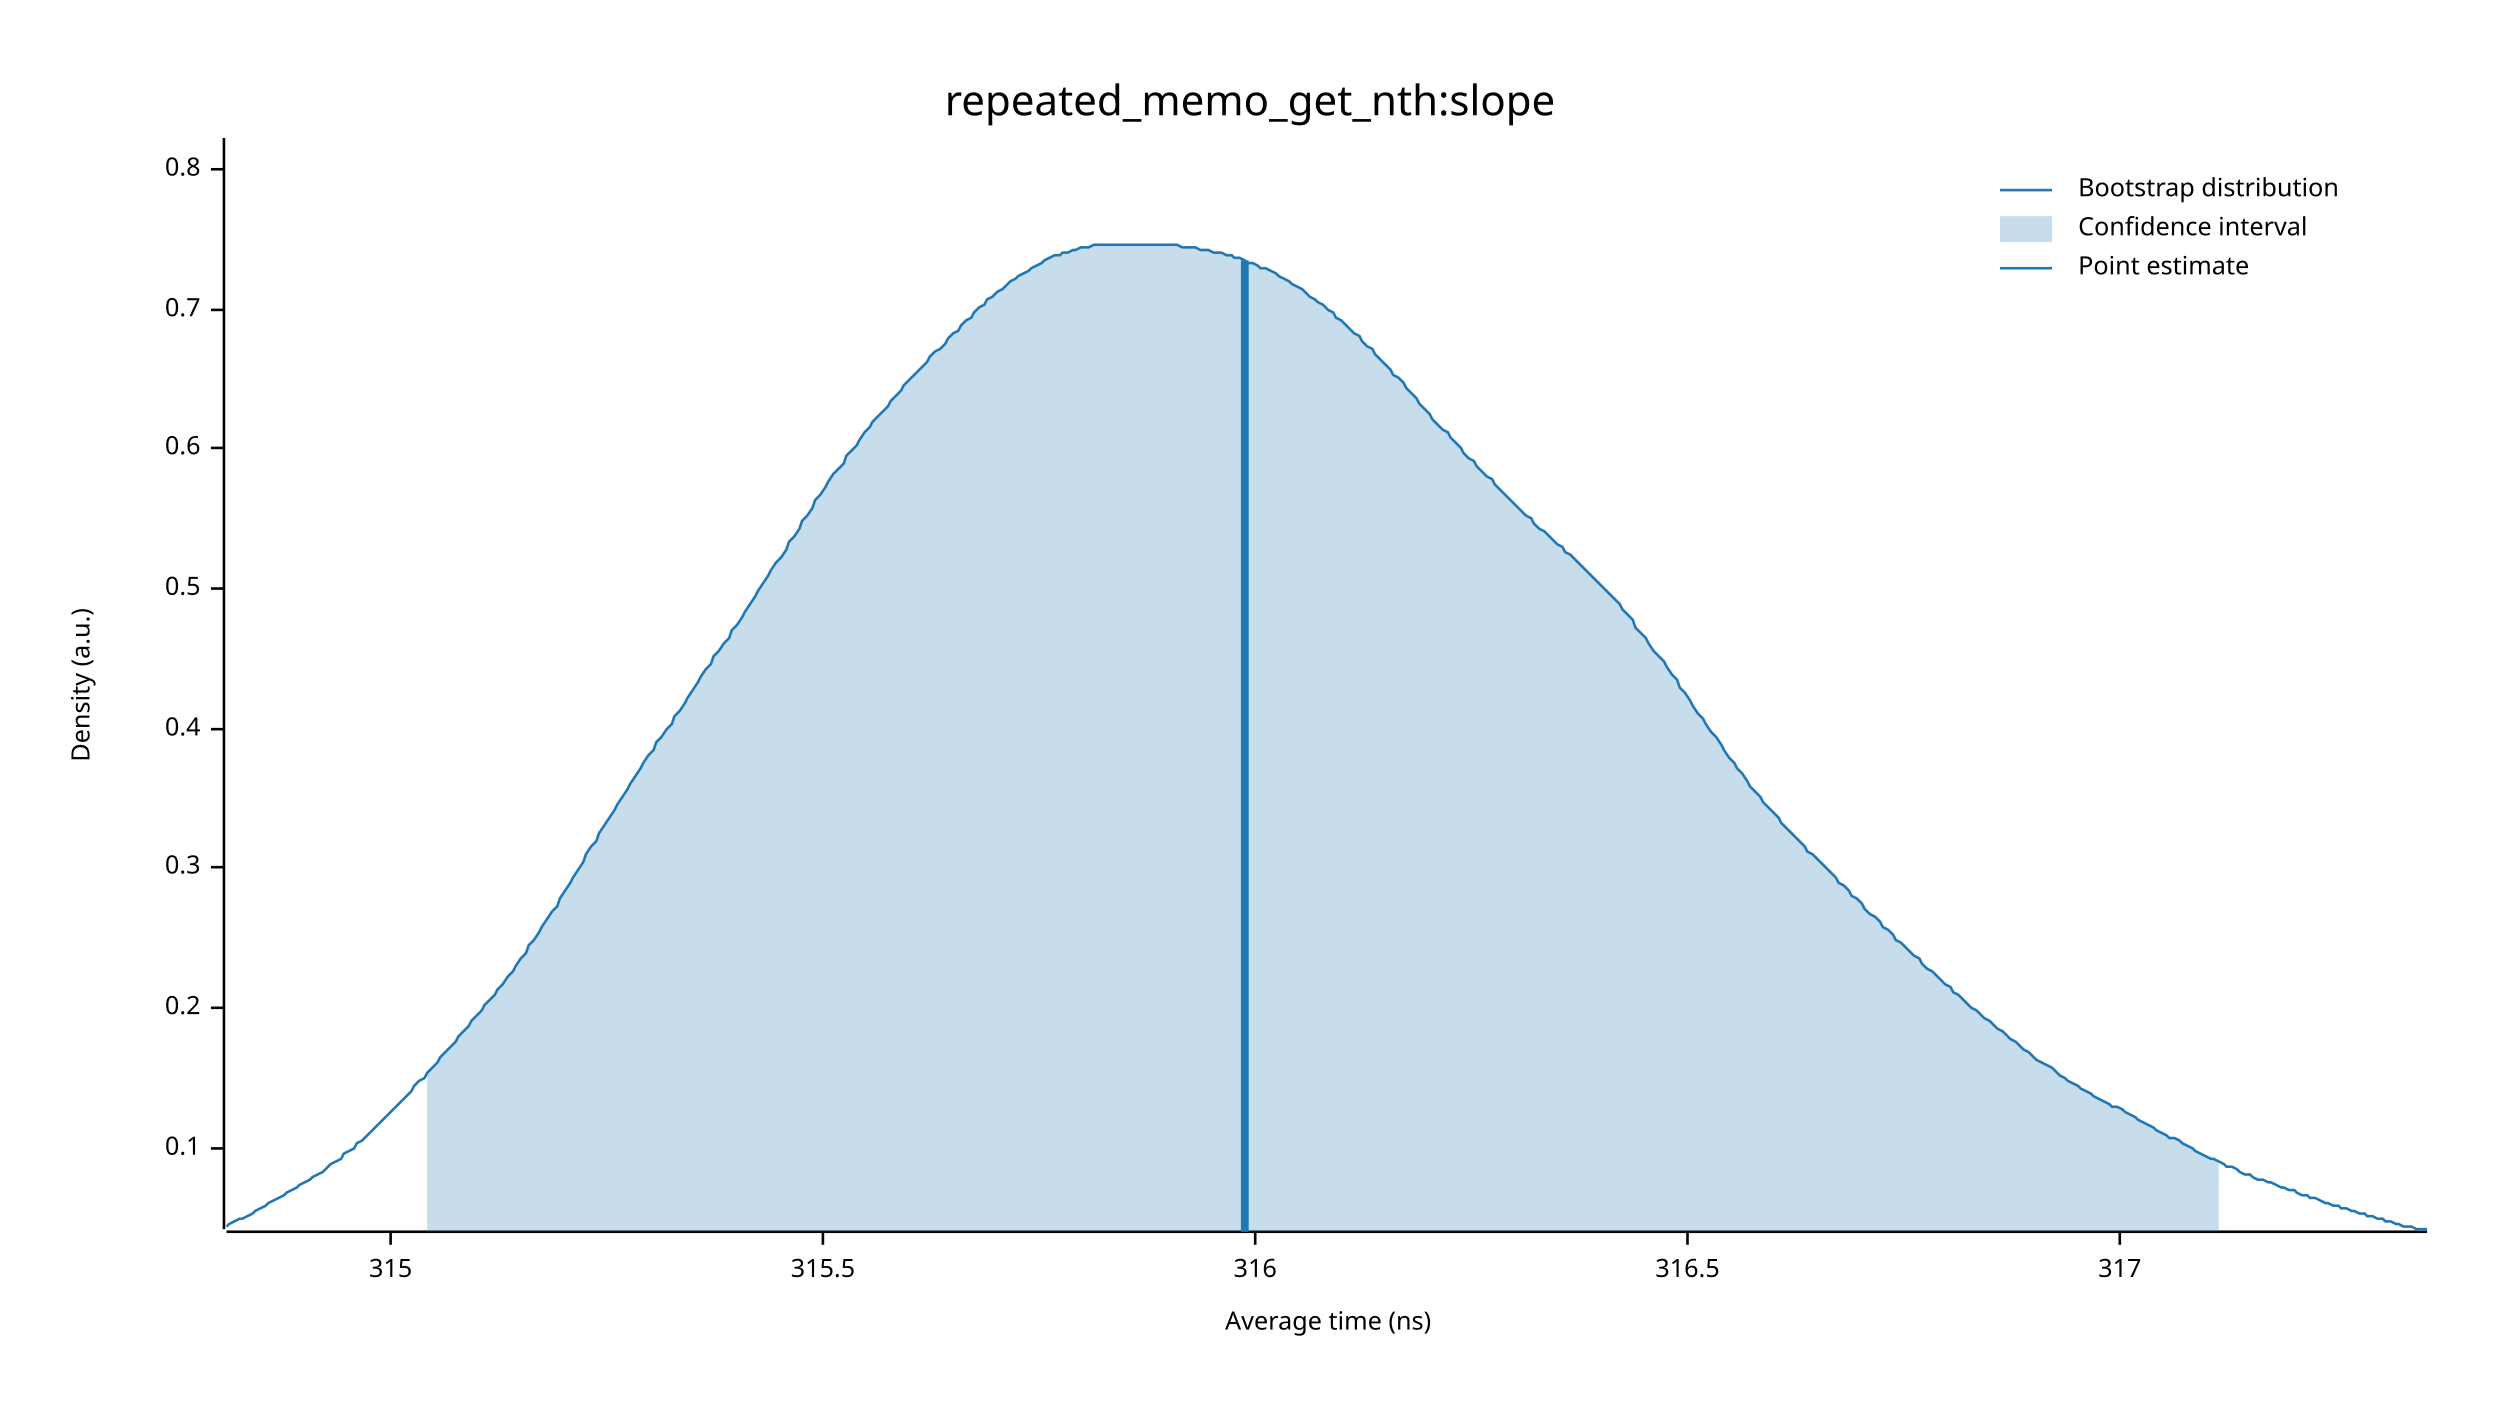
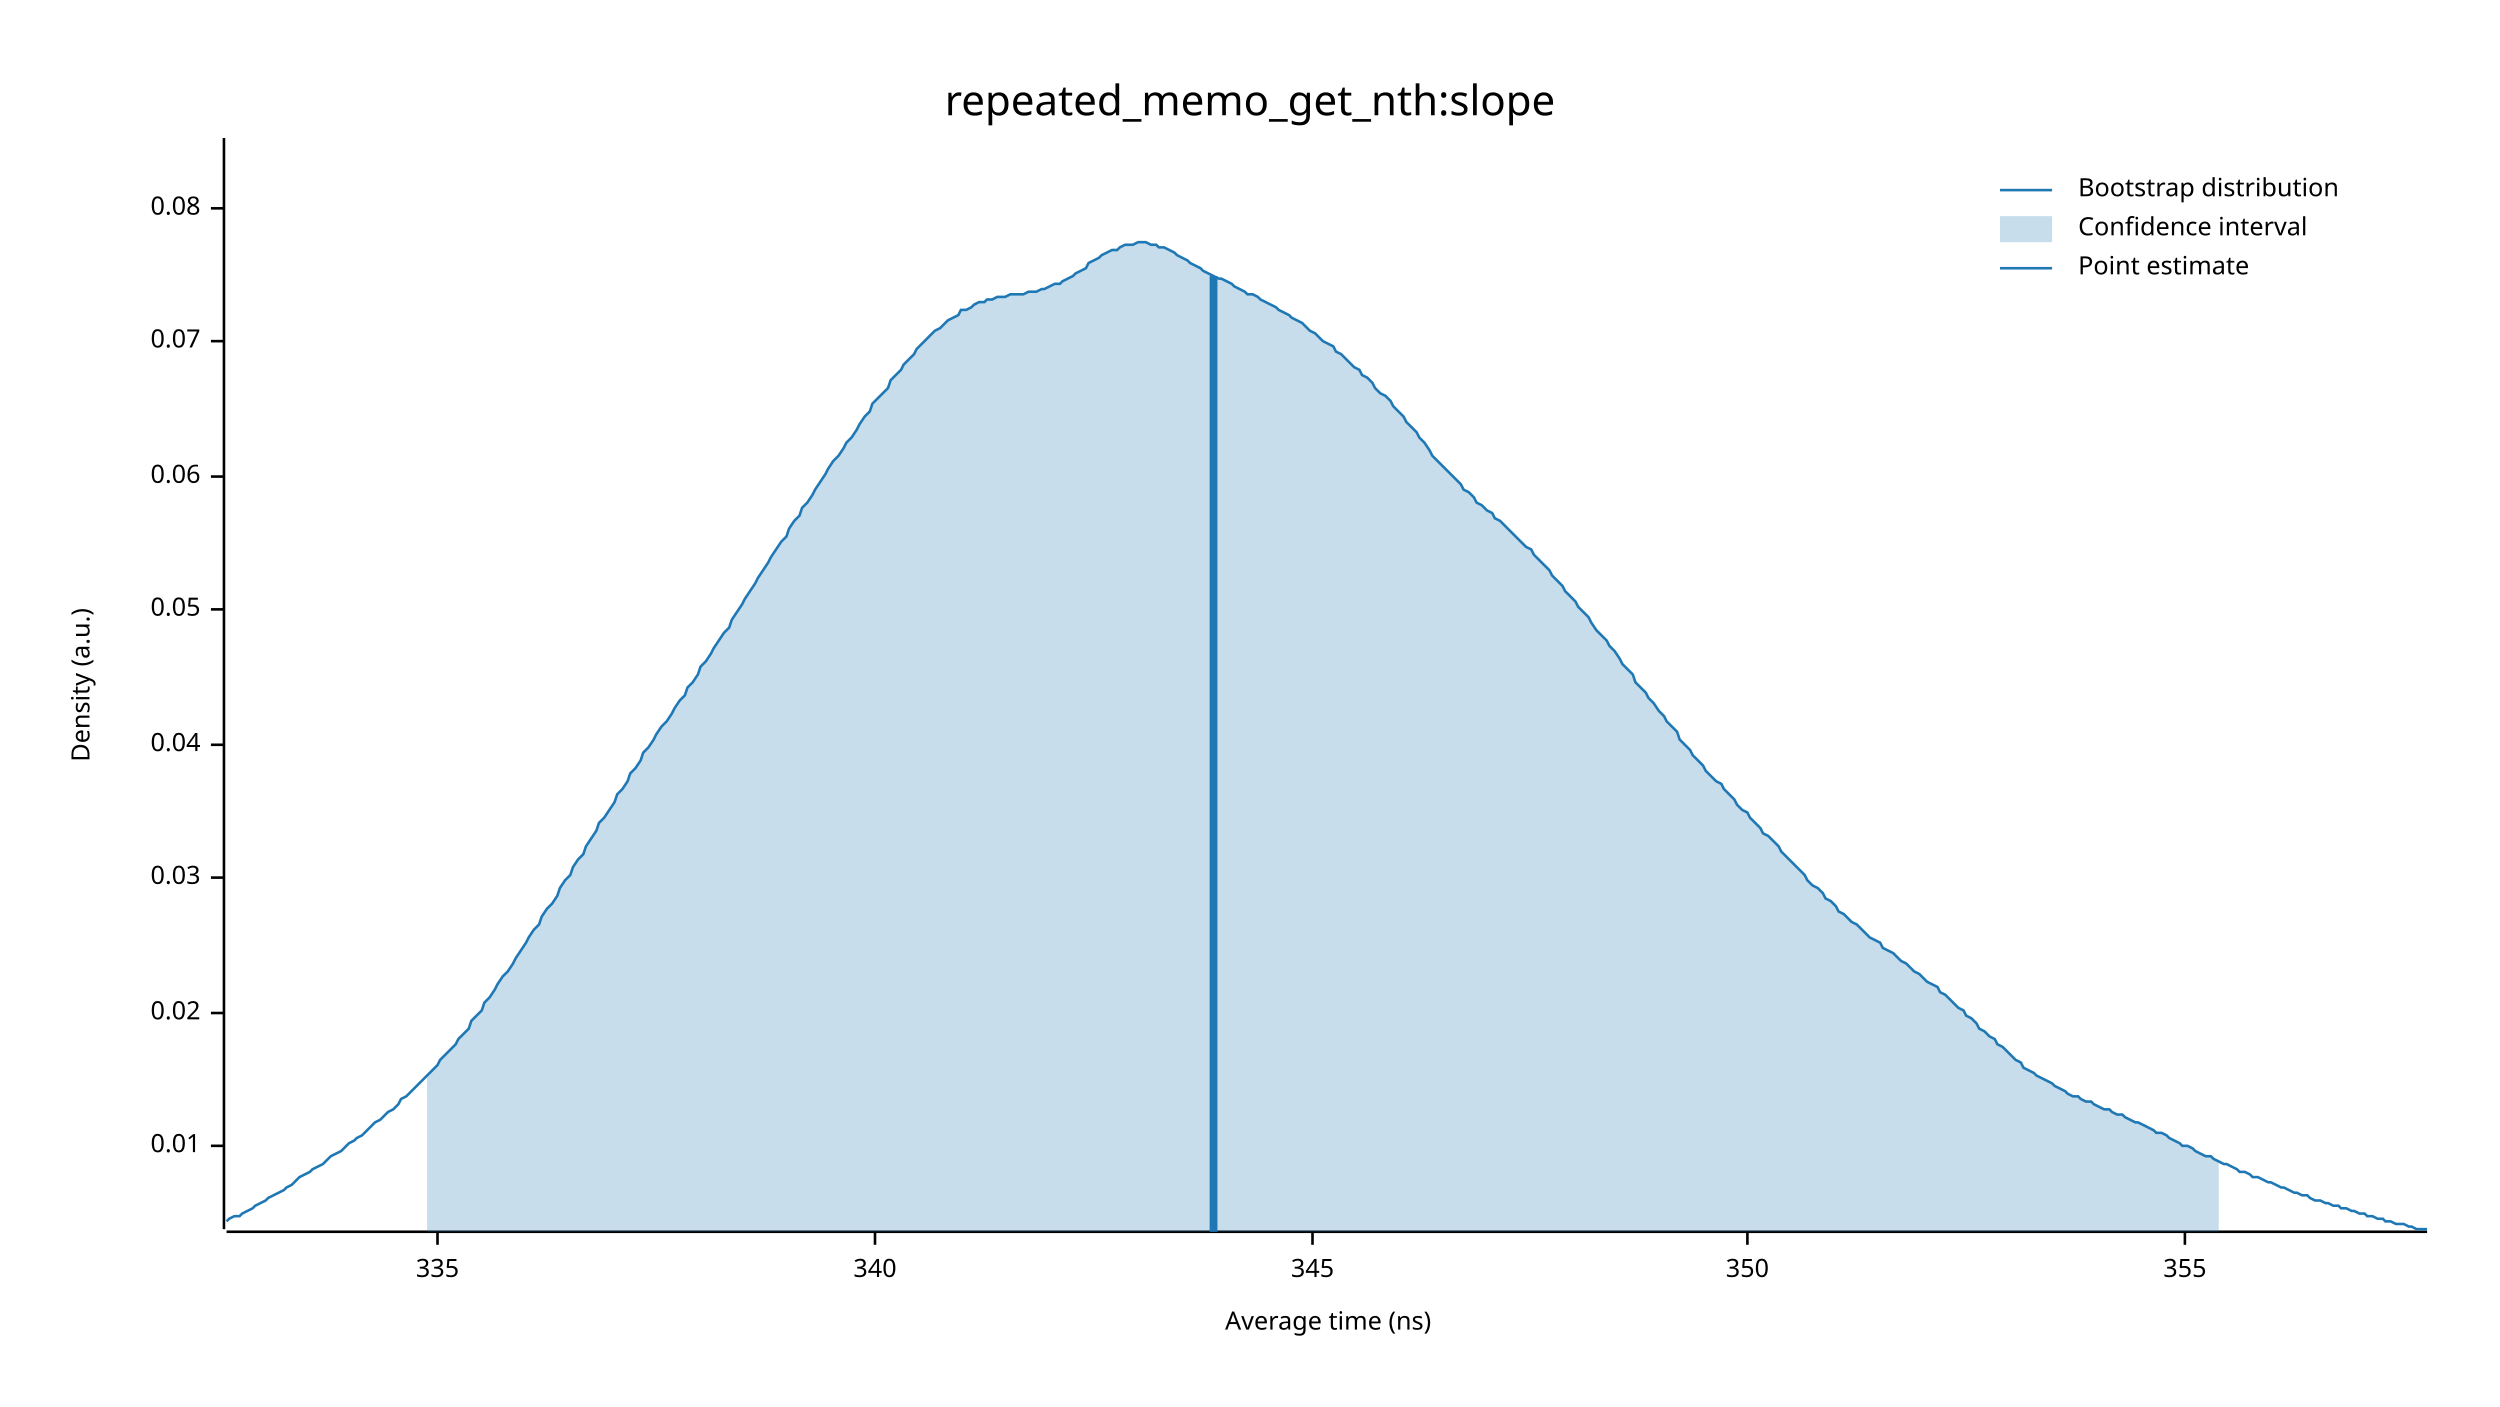
<svg xmlns="http://www.w3.org/2000/svg" width="960" height="540" viewBox="0 0 960 540">
  <text x="480" y="32" dy="0.76em" text-anchor="middle" font-family="sans-serif" font-size="16.129" opacity="1" fill="#000000">
repeated_memo_get_nth:slope
</text>
  <text x="27" y="263" dy="0.76em" text-anchor="middle" font-family="sans-serif" font-size="9.677" opacity="1" fill="#000000" transform="rotate(270, 27, 263)">
Density (a.u.)
</text>
  <text x="510" y="513" dy="-0.5ex" text-anchor="middle" font-family="sans-serif" font-size="9.677" opacity="1" fill="#000000">
Average time (ns)
</text>
  <polyline fill="none" opacity="1" stroke="#000000" stroke-width="1" points="86,53 86,472 " />
-   <text x="77" y="441" dy="0.5ex" text-anchor="end" font-family="sans-serif" font-size="9.677" opacity="1" fill="#000000">
- 0.1
+   <text x="77" y="440" dy="0.5ex" text-anchor="end" font-family="sans-serif" font-size="9.677" opacity="1" fill="#000000">
+ 0.01
</text>
-   <polyline fill="none" opacity="1" stroke="#000000" stroke-width="1" points="81,441 86,441 " />
-   <text x="77" y="387" dy="0.5ex" text-anchor="end" font-family="sans-serif" font-size="9.677" opacity="1" fill="#000000">
- 0.2
+   <polyline fill="none" opacity="1" stroke="#000000" stroke-width="1" points="81,440 86,440 " />
+   <text x="77" y="389" dy="0.5ex" text-anchor="end" font-family="sans-serif" font-size="9.677" opacity="1" fill="#000000">
+ 0.02
</text>
-   <polyline fill="none" opacity="1" stroke="#000000" stroke-width="1" points="81,387 86,387 " />
-   <text x="77" y="333" dy="0.5ex" text-anchor="end" font-family="sans-serif" font-size="9.677" opacity="1" fill="#000000">
- 0.3
+   <polyline fill="none" opacity="1" stroke="#000000" stroke-width="1" points="81,389 86,389 " />
+   <text x="77" y="337" dy="0.5ex" text-anchor="end" font-family="sans-serif" font-size="9.677" opacity="1" fill="#000000">
+ 0.03
</text>
-   <polyline fill="none" opacity="1" stroke="#000000" stroke-width="1" points="81,333 86,333 " />
-   <text x="77" y="280" dy="0.5ex" text-anchor="end" font-family="sans-serif" font-size="9.677" opacity="1" fill="#000000">
- 0.4
+   <polyline fill="none" opacity="1" stroke="#000000" stroke-width="1" points="81,337 86,337 " />
+   <text x="77" y="286" dy="0.5ex" text-anchor="end" font-family="sans-serif" font-size="9.677" opacity="1" fill="#000000">
+ 0.04
</text>
-   <polyline fill="none" opacity="1" stroke="#000000" stroke-width="1" points="81,280 86,280 " />
-   <text x="77" y="226" dy="0.5ex" text-anchor="end" font-family="sans-serif" font-size="9.677" opacity="1" fill="#000000">
- 0.5
+   <polyline fill="none" opacity="1" stroke="#000000" stroke-width="1" points="81,286 86,286 " />
+   <text x="77" y="234" dy="0.5ex" text-anchor="end" font-family="sans-serif" font-size="9.677" opacity="1" fill="#000000">
+ 0.05
</text>
-   <polyline fill="none" opacity="1" stroke="#000000" stroke-width="1" points="81,226 86,226 " />
-   <text x="77" y="172" dy="0.5ex" text-anchor="end" font-family="sans-serif" font-size="9.677" opacity="1" fill="#000000">
- 0.6
+   <polyline fill="none" opacity="1" stroke="#000000" stroke-width="1" points="81,234 86,234 " />
+   <text x="77" y="183" dy="0.5ex" text-anchor="end" font-family="sans-serif" font-size="9.677" opacity="1" fill="#000000">
+ 0.06
</text>
-   <polyline fill="none" opacity="1" stroke="#000000" stroke-width="1" points="81,172 86,172 " />
-   <text x="77" y="119" dy="0.5ex" text-anchor="end" font-family="sans-serif" font-size="9.677" opacity="1" fill="#000000">
- 0.7
+   <polyline fill="none" opacity="1" stroke="#000000" stroke-width="1" points="81,183 86,183 " />
+   <text x="77" y="131" dy="0.5ex" text-anchor="end" font-family="sans-serif" font-size="9.677" opacity="1" fill="#000000">
+ 0.07
</text>
-   <polyline fill="none" opacity="1" stroke="#000000" stroke-width="1" points="81,119 86,119 " />
-   <text x="77" y="65" dy="0.5ex" text-anchor="end" font-family="sans-serif" font-size="9.677" opacity="1" fill="#000000">
- 0.8
+   <polyline fill="none" opacity="1" stroke="#000000" stroke-width="1" points="81,131 86,131 " />
+   <text x="77" y="80" dy="0.5ex" text-anchor="end" font-family="sans-serif" font-size="9.677" opacity="1" fill="#000000">
+ 0.08
</text>
-   <polyline fill="none" opacity="1" stroke="#000000" stroke-width="1" points="81,65 86,65 " />
+   <polyline fill="none" opacity="1" stroke="#000000" stroke-width="1" points="81,80 86,80 " />
  <polyline fill="none" opacity="1" stroke="#000000" stroke-width="1" points="87,473 932,473 " />
-   <text x="150" y="483" dy="0.76em" text-anchor="middle" font-family="sans-serif" font-size="9.677" opacity="1" fill="#000000">
- 315
+   <text x="168" y="483" dy="0.76em" text-anchor="middle" font-family="sans-serif" font-size="9.677" opacity="1" fill="#000000">
+ 335
</text>
-   <polyline fill="none" opacity="1" stroke="#000000" stroke-width="1" points="150,473 150,478 " />
-   <text x="316" y="483" dy="0.76em" text-anchor="middle" font-family="sans-serif" font-size="9.677" opacity="1" fill="#000000">
- 315.5
+   <polyline fill="none" opacity="1" stroke="#000000" stroke-width="1" points="168,473 168,478 " />
+   <text x="336" y="483" dy="0.76em" text-anchor="middle" font-family="sans-serif" font-size="9.677" opacity="1" fill="#000000">
+ 340
</text>
-   <polyline fill="none" opacity="1" stroke="#000000" stroke-width="1" points="316,473 316,478 " />
-   <text x="482" y="483" dy="0.76em" text-anchor="middle" font-family="sans-serif" font-size="9.677" opacity="1" fill="#000000">
- 316
+   <polyline fill="none" opacity="1" stroke="#000000" stroke-width="1" points="336,473 336,478 " />
+   <text x="504" y="483" dy="0.76em" text-anchor="middle" font-family="sans-serif" font-size="9.677" opacity="1" fill="#000000">
+ 345
</text>
-   <polyline fill="none" opacity="1" stroke="#000000" stroke-width="1" points="482,473 482,478 " />
-   <text x="648" y="483" dy="0.76em" text-anchor="middle" font-family="sans-serif" font-size="9.677" opacity="1" fill="#000000">
- 316.5
+   <polyline fill="none" opacity="1" stroke="#000000" stroke-width="1" points="504,473 504,478 " />
+   <text x="671" y="483" dy="0.76em" text-anchor="middle" font-family="sans-serif" font-size="9.677" opacity="1" fill="#000000">
+ 350
</text>
-   <polyline fill="none" opacity="1" stroke="#000000" stroke-width="1" points="648,473 648,478 " />
-   <text x="814" y="483" dy="0.76em" text-anchor="middle" font-family="sans-serif" font-size="9.677" opacity="1" fill="#000000">
- 317
+   <polyline fill="none" opacity="1" stroke="#000000" stroke-width="1" points="671,473 671,478 " />
+   <text x="839" y="483" dy="0.76em" text-anchor="middle" font-family="sans-serif" font-size="9.677" opacity="1" fill="#000000">
+ 355
</text>
-   <polyline fill="none" opacity="1" stroke="#000000" stroke-width="1" points="814,473 814,478 " />
-   <polyline fill="none" opacity="1" stroke="#1F78B4" stroke-width="1" points="87,471 88,470 90,469 92,468 93,468 95,467 97,466 98,465 100,464 102,463 103,462 105,461 107,460 109,459 110,458 112,457 114,456 115,455 117,454 119,453 120,452 122,451 124,450 125,449 127,447 129,446 131,445 132,443 134,442 136,441 137,439 139,438 141,436 142,435 144,433 146,431 147,430 149,428 151,426 153,424 154,423 156,421 158,419 159,417 161,415 163,414 164,412 166,410 168,408 169,406 171,404 173,402 175,400 176,398 178,396 180,394 181,392 183,390 185,388 186,386 188,384 190,382 191,380 193,378 195,375 197,373 198,371 200,368 202,366 203,363 205,361 207,358 208,356 210,353 212,350 214,348 215,345 217,342 219,339 220,337 222,334 224,331 225,328 227,325 229,323 230,320 232,317 234,314 236,311 237,309 239,306 241,303 242,301 244,298 246,295 247,293 249,290 251,288 252,285 254,283 256,280 258,278 259,275 261,273 263,270 264,268 266,265 268,262 269,260 271,257 273,255 274,252 276,250 278,247 280,245 281,242 283,240 285,237 286,235 288,232 290,229 291,227 293,224 295,221 296,219 298,216 300,214 302,211 303,208 305,206 307,203 308,200 310,198 312,195 313,192 315,190 317,187 318,185 320,182 322,180 324,178 325,175 327,173 329,171 330,169 332,166 334,164 335,162 337,160 339,158 341,156 342,154 344,152 346,150 347,148 349,146 351,144 352,143 354,141 356,139 357,137 359,135 361,134 363,132 364,130 366,128 368,127 369,125 371,123 373,122 374,120 376,118 378,117 379,115 381,114 383,112 385,111 386,110 388,108 390,107 391,106 393,105 395,104 396,103 398,102 400,101 401,100 403,99 405,98 407,98 408,97 410,97 412,96 413,96 415,95 417,95 418,95 420,94 422,94 423,94 425,94 427,94 429,94 430,94 432,94 434,94 435,94 437,94 439,94 440,94 442,94 444,94 445,94 447,94 449,94 451,94 452,94 454,95 456,95 457,95 459,95 461,96 462,96 464,96 466,97 468,97 469,97 471,98 473,98 474,99 476,99 478,100 479,101 481,101 483,102 484,103 486,103 488,104 490,105 491,106 493,107 495,108 496,109 498,110 500,111 501,112 503,114 505,115 506,116 508,117 510,119 512,120 513,122 515,123 517,125 518,126 520,128 522,129 523,131 525,133 527,134 528,136 530,138 532,140 534,142 535,144 537,145 539,147 540,149 542,151 544,153 545,155 547,157 549,159 550,161 552,163 554,165 556,166 557,168 559,170 561,172 562,174 564,176 566,177 567,179 569,181 571,183 573,184 574,186 576,188 578,190 579,191 581,193 583,195 584,196 586,198 588,199 589,201 591,203 593,204 595,206 596,207 598,209 600,210 601,212 603,213 605,215 606,216 608,218 610,220 611,221 613,223 615,225 617,227 618,228 620,230 622,232 623,234 625,236 627,238 628,241 630,243 632,245 633,247 635,250 637,252 639,254 640,256 642,259 644,261 645,264 647,266 649,269 650,271 652,274 654,276 655,278 657,281 659,283 661,286 662,288 664,291 666,293 667,295 669,297 671,300 672,302 674,304 676,306 677,308 679,310 681,312 683,314 684,316 686,318 688,320 689,321 691,323 693,325 694,327 696,328 698,330 700,332 701,333 703,335 705,337 706,339 708,340 710,342 711,344 713,345 715,347 716,349 718,351 720,352 722,354 723,356 725,357 727,359 728,361 730,362 732,364 733,365 735,367 737,368 738,370 740,372 742,373 744,375 745,376 747,378 749,379 750,381 752,382 754,384 755,385 757,387 759,388 760,389 762,391 764,392 766,394 767,395 769,396 771,398 772,399 774,400 776,402 777,403 779,404 781,406 782,407 784,408 786,409 788,410 789,411 791,413 793,414 794,415 796,416 798,417 799,418 801,419 803,420 804,421 806,422 808,423 810,424 811,425 813,425 815,426 816,427 818,428 820,429 821,430 823,431 825,432 827,433 828,434 830,435 832,436 833,437 835,437 837,438 838,439 840,440 842,441 843,442 845,443 847,444 849,445 850,445 852,446 854,447 855,448 857,448 859,449 860,450 862,451 864,451 865,452 867,453 869,453 871,454 872,454 874,455 876,456 877,456 879,457 881,457 882,458 884,459 886,459 887,460 889,460 891,461 893,462 894,462 896,463 898,463 899,464 901,464 903,465 904,465 906,466 908,466 909,467 911,467 913,468 915,468 916,469 918,469 920,470 921,470 923,471 925,471 926,471 928,472 930,472 932,472 " />
-   <polygon opacity="0.25" fill="#1F78B4" points="164,412 166,410 168,408 169,406 171,404 173,402 175,400 176,398 178,396 180,394 181,392 183,390 185,388 186,386 188,384 190,382 191,380 193,378 195,375 197,373 198,371 200,368 202,366 203,363 205,361 207,358 208,356 210,353 212,350 214,348 215,345 217,342 219,339 220,337 222,334 224,331 225,328 227,325 229,323 230,320 232,317 234,314 236,311 237,309 239,306 241,303 242,301 244,298 246,295 247,293 249,290 251,288 252,285 254,283 256,280 258,278 259,275 261,273 263,270 264,268 266,265 268,262 269,260 271,257 273,255 274,252 276,250 278,247 280,245 281,242 283,240 285,237 286,235 288,232 290,229 291,227 293,224 295,221 296,219 298,216 300,214 302,211 303,208 305,206 307,203 308,200 310,198 312,195 313,192 315,190 317,187 318,185 320,182 322,180 324,178 325,175 327,173 329,171 330,169 332,166 334,164 335,162 337,160 339,158 341,156 342,154 344,152 346,150 347,148 349,146 351,144 352,143 354,141 356,139 357,137 359,135 361,134 363,132 364,130 366,128 368,127 369,125 371,123 373,122 374,120 376,118 378,117 379,115 381,114 383,112 385,111 386,110 388,108 390,107 391,106 393,105 395,104 396,103 398,102 400,101 401,100 403,99 405,98 407,98 408,97 410,97 412,96 413,96 415,95 417,95 418,95 420,94 422,94 423,94 425,94 427,94 429,94 430,94 432,94 434,94 435,94 437,94 439,94 440,94 442,94 444,94 445,94 447,94 449,94 451,94 452,94 454,95 456,95 457,95 459,95 461,96 462,96 464,96 466,97 468,97 469,97 471,98 473,98 474,99 476,99 478,100 479,101 481,101 483,102 484,103 486,103 488,104 490,105 491,106 493,107 495,108 496,109 498,110 500,111 501,112 503,114 505,115 506,116 508,117 510,119 512,120 513,122 515,123 517,125 518,126 520,128 522,129 523,131 525,133 527,134 528,136 530,138 532,140 534,142 535,144 537,145 539,147 540,149 542,151 544,153 545,155 547,157 549,159 550,161 552,163 554,165 556,166 557,168 559,170 561,172 562,174 564,176 566,177 567,179 569,181 571,183 573,184 574,186 576,188 578,190 579,191 581,193 583,195 584,196 586,198 588,199 589,201 591,203 593,204 595,206 596,207 598,209 600,210 601,212 603,213 605,215 606,216 608,218 610,220 611,221 613,223 615,225 617,227 618,228 620,230 622,232 623,234 625,236 627,238 628,241 630,243 632,245 633,247 635,250 637,252 639,254 640,256 642,259 644,261 645,264 647,266 649,269 650,271 652,274 654,276 655,278 657,281 659,283 661,286 662,288 664,291 666,293 667,295 669,297 671,300 672,302 674,304 676,306 677,308 679,310 681,312 683,314 684,316 686,318 688,320 689,321 691,323 693,325 694,327 696,328 698,330 700,332 701,333 703,335 705,337 706,339 708,340 710,342 711,344 713,345 715,347 716,349 718,351 720,352 722,354 723,356 725,357 727,359 728,361 730,362 732,364 733,365 735,367 737,368 738,370 740,372 742,373 744,375 745,376 747,378 749,379 750,381 752,382 754,384 755,385 757,387 759,388 760,389 762,391 764,392 766,394 767,395 769,396 771,398 772,399 774,400 776,402 777,403 779,404 781,406 782,407 784,408 786,409 788,410 789,411 791,413 793,414 794,415 796,416 798,417 799,418 801,419 803,420 804,421 806,422 808,423 810,424 811,425 813,425 815,426 816,427 818,428 820,429 821,430 823,431 825,432 827,433 828,434 830,435 832,436 833,437 835,437 837,438 838,439 840,440 842,441 843,442 845,443 847,444 849,445 850,445 852,446 852,473 164,473 " />
-   <polyline fill="none" opacity="1" stroke="#1F78B4" stroke-width="3" points="478,473 478,100 " />
+   <polyline fill="none" opacity="1" stroke="#000000" stroke-width="1" points="839,473 839,478 " />
+   <polyline fill="none" opacity="1" stroke="#1F78B4" stroke-width="1" points="87,469 88,468 90,467 92,467 93,466 95,465 97,464 98,463 100,462 102,461 103,460 105,459 107,458 109,457 110,456 112,455 114,453 115,452 117,451 119,450 120,449 122,448 124,447 125,446 127,444 129,443 131,442 132,441 134,439 136,438 137,437 139,436 141,434 142,433 144,431 146,430 147,429 149,427 151,426 153,424 154,422 156,421 158,419 159,418 161,416 163,414 164,413 166,411 168,409 169,407 171,405 173,403 175,401 176,399 178,397 180,395 181,392 183,390 185,388 186,385 188,383 190,380 191,378 193,375 195,373 197,370 198,368 200,365 202,362 203,360 205,357 207,355 208,352 210,349 212,347 214,344 215,341 217,338 219,336 220,333 222,330 224,328 225,325 227,322 229,319 230,316 232,314 234,311 236,308 237,305 239,303 241,300 242,297 244,295 246,292 247,289 249,287 251,284 252,282 254,279 256,277 258,274 259,272 261,269 263,267 264,264 266,262 268,259 269,256 271,254 273,251 274,249 276,246 278,243 280,241 281,238 283,235 285,232 286,230 288,227 290,224 291,222 293,219 295,216 296,214 298,211 300,208 302,206 303,203 305,200 307,198 308,195 310,193 312,190 313,188 315,185 317,182 318,180 320,177 322,175 324,172 325,170 327,168 329,165 330,163 332,160 334,158 335,155 337,153 339,151 341,149 342,146 344,144 346,142 347,140 349,138 351,136 352,134 354,132 356,130 357,129 359,127 361,126 363,124 364,123 366,122 368,121 369,119 371,119 373,118 374,117 376,116 378,116 379,115 381,115 383,114 385,114 386,114 388,113 390,113 391,113 393,113 395,112 396,112 398,112 400,111 401,111 403,110 405,109 407,109 408,108 410,107 412,106 413,105 415,104 417,103 418,101 420,100 422,99 423,98 425,97 427,96 429,96 430,95 432,94 434,94 435,94 437,93 439,93 440,93 442,94 444,94 445,95 447,95 449,96 451,97 452,98 454,99 456,100 457,101 459,102 461,103 462,104 464,105 466,106 468,107 469,107 471,108 473,109 474,110 476,111 478,112 479,113 481,113 483,114 484,115 486,116 488,117 490,118 491,119 493,120 495,121 496,122 498,123 500,124 501,125 503,127 505,128 506,129 508,131 510,132 512,133 513,135 515,136 517,138 518,139 520,141 522,142 523,144 525,145 527,147 528,149 530,151 532,152 534,154 535,156 537,158 539,160 540,162 542,164 544,166 545,168 547,170 549,173 550,175 552,177 554,179 556,181 557,182 559,184 561,186 562,188 564,189 566,191 567,193 569,194 571,196 573,197 574,199 576,200 578,202 579,203 581,205 583,207 584,208 586,210 588,211 589,213 591,215 593,217 595,219 596,221 598,223 600,225 601,227 603,229 605,231 606,233 608,235 610,237 611,239 613,242 615,244 617,246 618,248 620,250 622,253 623,255 625,257 627,259 628,262 630,264 632,266 633,268 635,270 637,273 639,275 640,277 642,279 644,281 645,284 647,286 649,288 650,290 652,292 654,294 655,296 657,298 659,300 661,301 662,303 664,305 666,307 667,309 669,311 671,312 672,314 674,316 676,318 677,320 679,321 681,323 683,325 684,327 686,329 688,331 689,332 691,334 693,336 694,338 696,340 698,341 700,343 701,345 703,346 705,348 706,350 708,351 710,353 711,354 713,355 715,357 716,358 718,360 720,361 722,362 723,364 725,365 727,366 728,367 730,369 732,370 733,371 735,373 737,374 738,375 740,377 742,378 744,379 745,381 747,382 749,384 750,385 752,387 754,388 755,390 757,391 759,393 760,395 762,396 764,398 766,399 767,401 769,402 771,404 772,405 774,407 776,408 777,410 779,411 781,412 782,413 784,414 786,415 788,416 789,417 791,418 793,419 794,420 796,421 798,421 799,422 801,423 803,423 804,424 806,425 808,426 810,426 811,427 813,428 815,428 816,429 818,430 820,431 821,431 823,432 825,433 827,434 828,435 830,435 832,436 833,437 835,438 837,439 838,440 840,440 842,441 843,442 845,443 847,444 849,444 850,445 852,446 854,447 855,447 857,448 859,449 860,450 862,450 864,451 865,452 867,452 869,453 871,454 872,454 874,455 876,456 877,456 879,457 881,458 882,458 884,459 886,459 887,460 889,461 891,461 893,462 894,462 896,463 898,463 899,464 901,464 903,465 904,465 906,466 908,466 909,467 911,467 913,468 915,468 916,469 918,469 920,470 921,470 923,470 925,471 926,471 928,472 930,472 932,472 " />
+   <polygon opacity="0.25" fill="#1F78B4" points="164,413 166,411 168,409 169,407 171,405 173,403 175,401 176,399 178,397 180,395 181,392 183,390 185,388 186,385 188,383 190,380 191,378 193,375 195,373 197,370 198,368 200,365 202,362 203,360 205,357 207,355 208,352 210,349 212,347 214,344 215,341 217,338 219,336 220,333 222,330 224,328 225,325 227,322 229,319 230,316 232,314 234,311 236,308 237,305 239,303 241,300 242,297 244,295 246,292 247,289 249,287 251,284 252,282 254,279 256,277 258,274 259,272 261,269 263,267 264,264 266,262 268,259 269,256 271,254 273,251 274,249 276,246 278,243 280,241 281,238 283,235 285,232 286,230 288,227 290,224 291,222 293,219 295,216 296,214 298,211 300,208 302,206 303,203 305,200 307,198 308,195 310,193 312,190 313,188 315,185 317,182 318,180 320,177 322,175 324,172 325,170 327,168 329,165 330,163 332,160 334,158 335,155 337,153 339,151 341,149 342,146 344,144 346,142 347,140 349,138 351,136 352,134 354,132 356,130 357,129 359,127 361,126 363,124 364,123 366,122 368,121 369,119 371,119 373,118 374,117 376,116 378,116 379,115 381,115 383,114 385,114 386,114 388,113 390,113 391,113 393,113 395,112 396,112 398,112 400,111 401,111 403,110 405,109 407,109 408,108 410,107 412,106 413,105 415,104 417,103 418,101 420,100 422,99 423,98 425,97 427,96 429,96 430,95 432,94 434,94 435,94 437,93 439,93 440,93 442,94 444,94 445,95 447,95 449,96 451,97 452,98 454,99 456,100 457,101 459,102 461,103 462,104 464,105 466,106 468,107 469,107 471,108 473,109 474,110 476,111 478,112 479,113 481,113 483,114 484,115 486,116 488,117 490,118 491,119 493,120 495,121 496,122 498,123 500,124 501,125 503,127 505,128 506,129 508,131 510,132 512,133 513,135 515,136 517,138 518,139 520,141 522,142 523,144 525,145 527,147 528,149 530,151 532,152 534,154 535,156 537,158 539,160 540,162 542,164 544,166 545,168 547,170 549,173 550,175 552,177 554,179 556,181 557,182 559,184 561,186 562,188 564,189 566,191 567,193 569,194 571,196 573,197 574,199 576,200 578,202 579,203 581,205 583,207 584,208 586,210 588,211 589,213 591,215 593,217 595,219 596,221 598,223 600,225 601,227 603,229 605,231 606,233 608,235 610,237 611,239 613,242 615,244 617,246 618,248 620,250 622,253 623,255 625,257 627,259 628,262 630,264 632,266 633,268 635,270 637,273 639,275 640,277 642,279 644,281 645,284 647,286 649,288 650,290 652,292 654,294 655,296 657,298 659,300 661,301 662,303 664,305 666,307 667,309 669,311 671,312 672,314 674,316 676,318 677,320 679,321 681,323 683,325 684,327 686,329 688,331 689,332 691,334 693,336 694,338 696,340 698,341 700,343 701,345 703,346 705,348 706,350 708,351 710,353 711,354 713,355 715,357 716,358 718,360 720,361 722,362 723,364 725,365 727,366 728,367 730,369 732,370 733,371 735,373 737,374 738,375 740,377 742,378 744,379 745,381 747,382 749,384 750,385 752,387 754,388 755,390 757,391 759,393 760,395 762,396 764,398 766,399 767,401 769,402 771,404 772,405 774,407 776,408 777,410 779,411 781,412 782,413 784,414 786,415 788,416 789,417 791,418 793,419 794,420 796,421 798,421 799,422 801,423 803,423 804,424 806,425 808,426 810,426 811,427 813,428 815,428 816,429 818,430 820,431 821,431 823,432 825,433 827,434 828,435 830,435 832,436 833,437 835,438 837,439 838,440 840,440 842,441 843,442 845,443 847,444 849,444 850,445 852,446 852,473 164,473 " />
+   <polyline fill="none" opacity="1" stroke="#1F78B4" stroke-width="3" points="466,473 466,106 " />
  <text x="798" y="68" dy="0.76em" text-anchor="start" font-family="sans-serif" font-size="9.677" opacity="1" fill="#000000">
Bootstrap distribution
</text>
  <text x="798" y="83" dy="0.76em" text-anchor="start" font-family="sans-serif" font-size="9.677" opacity="1" fill="#000000">
Confidence interval
</text>
  <text x="798" y="98" dy="0.76em" text-anchor="start" font-family="sans-serif" font-size="9.677" opacity="1" fill="#000000">
Point estimate
</text>
  <polyline fill="none" opacity="1" stroke="#1F78B4" stroke-width="1" points="768,73 788,73 " />
  <rect x="768" y="83" width="20" height="10" opacity="0.25" fill="#1F78B4" stroke="none" />
  <polyline fill="none" opacity="1" stroke="#1F78B4" stroke-width="1" points="768,103 788,103 " />
</svg>
